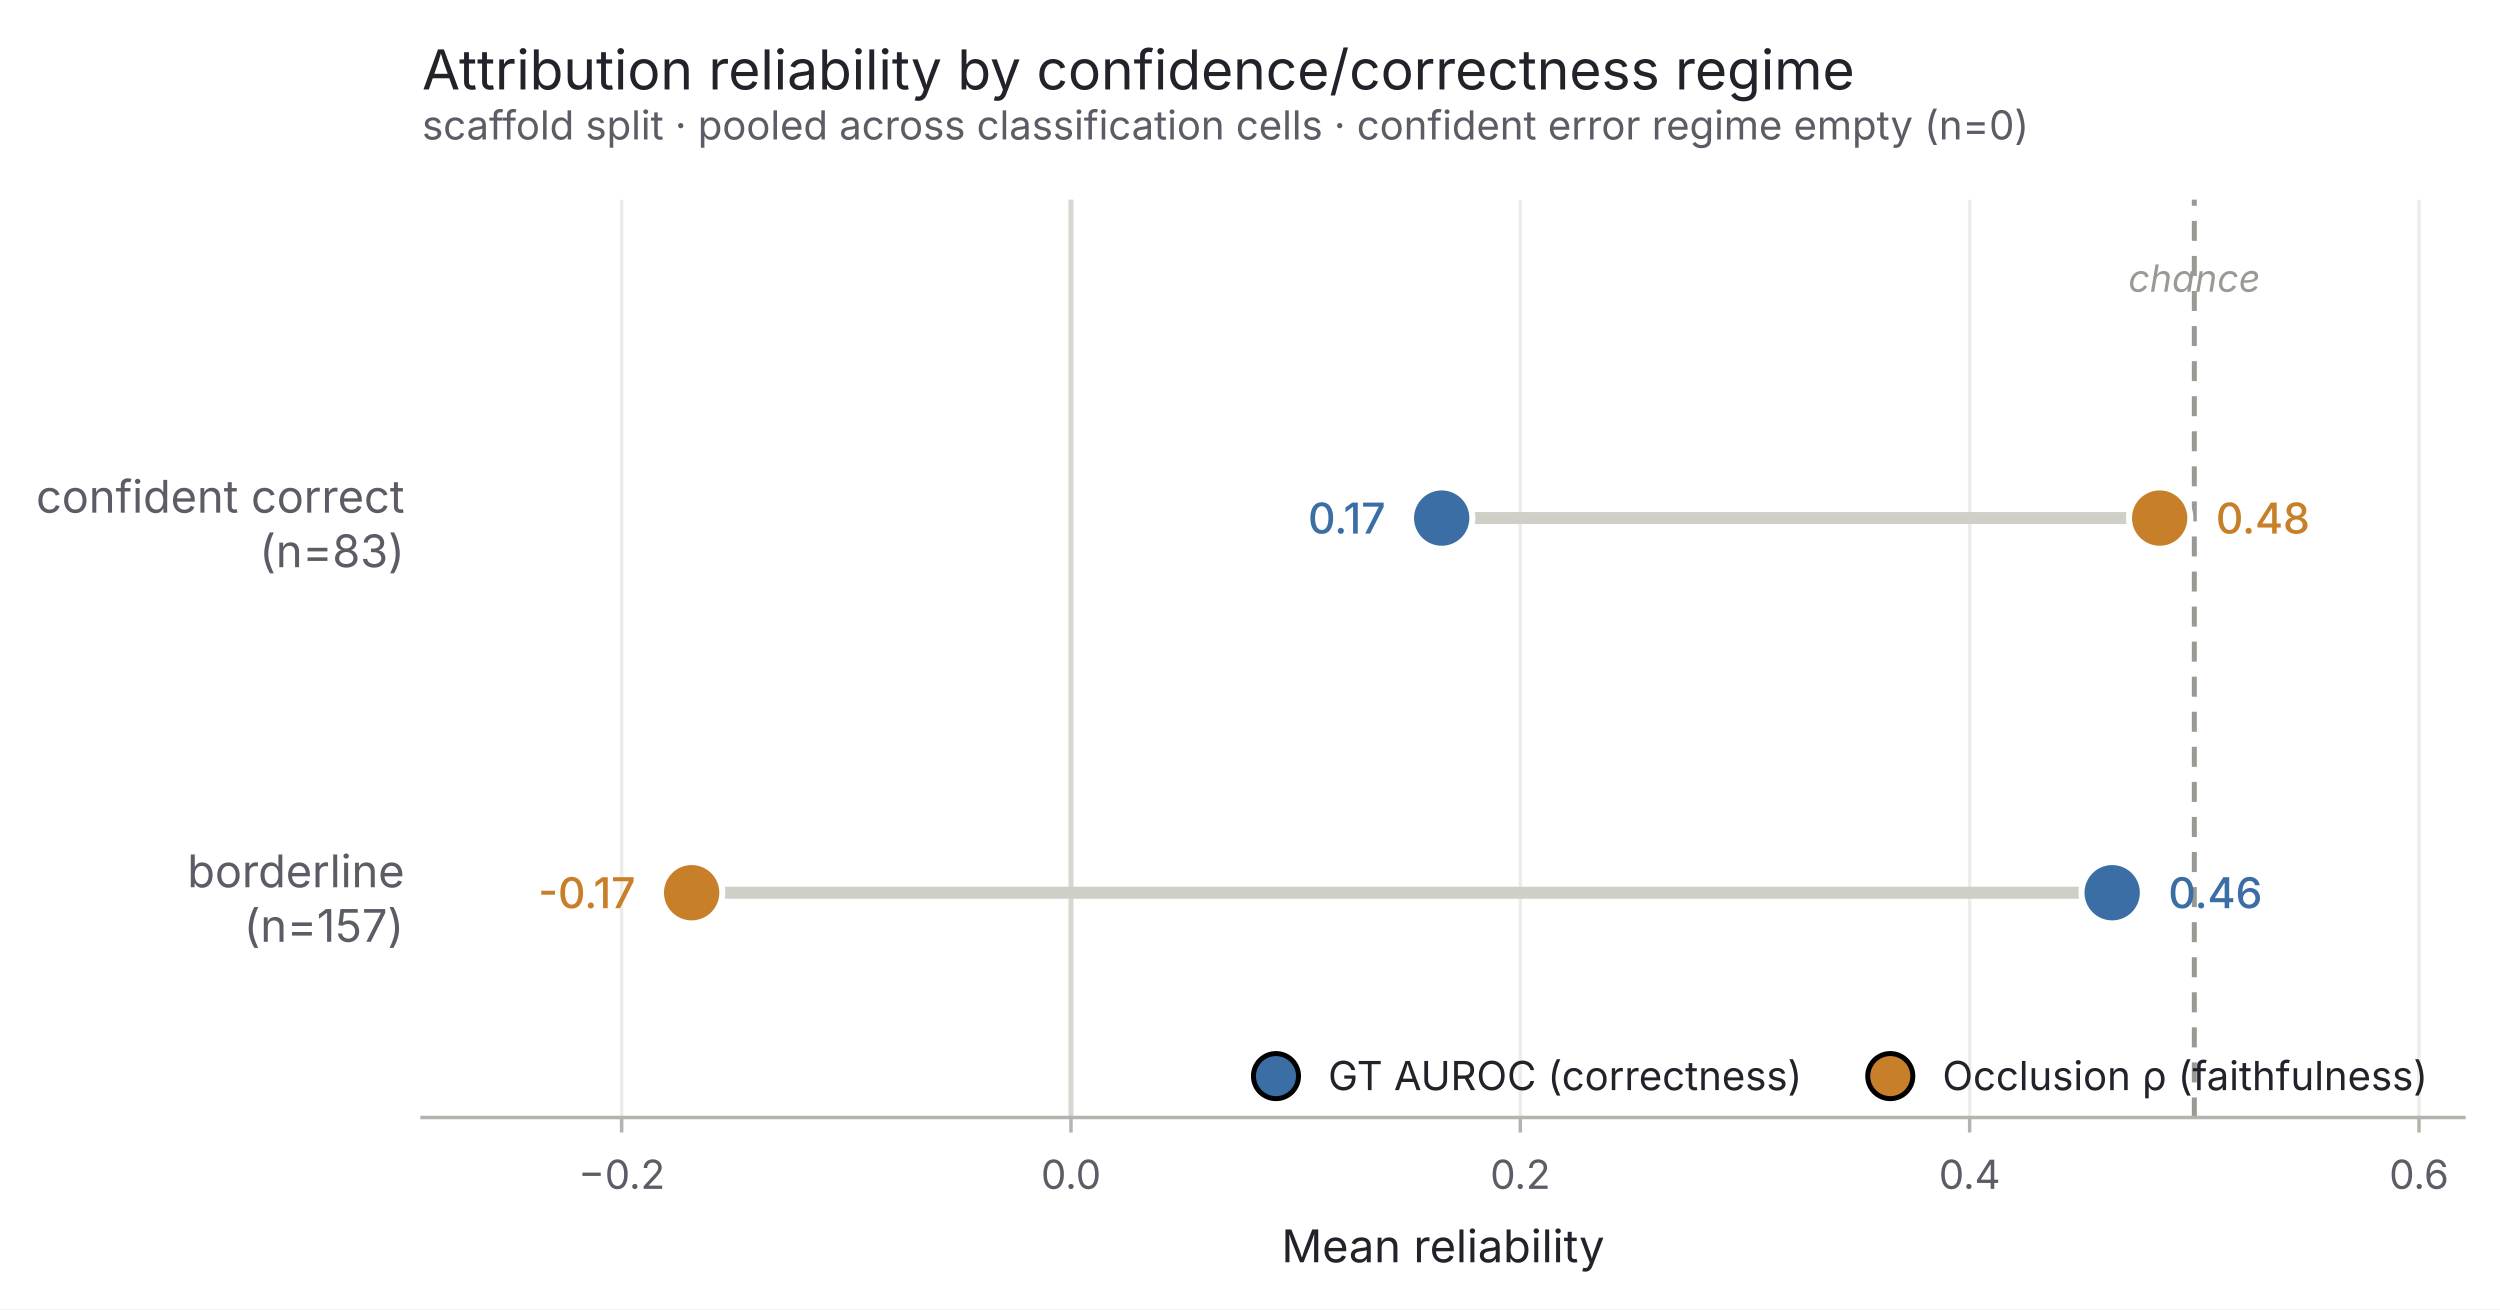
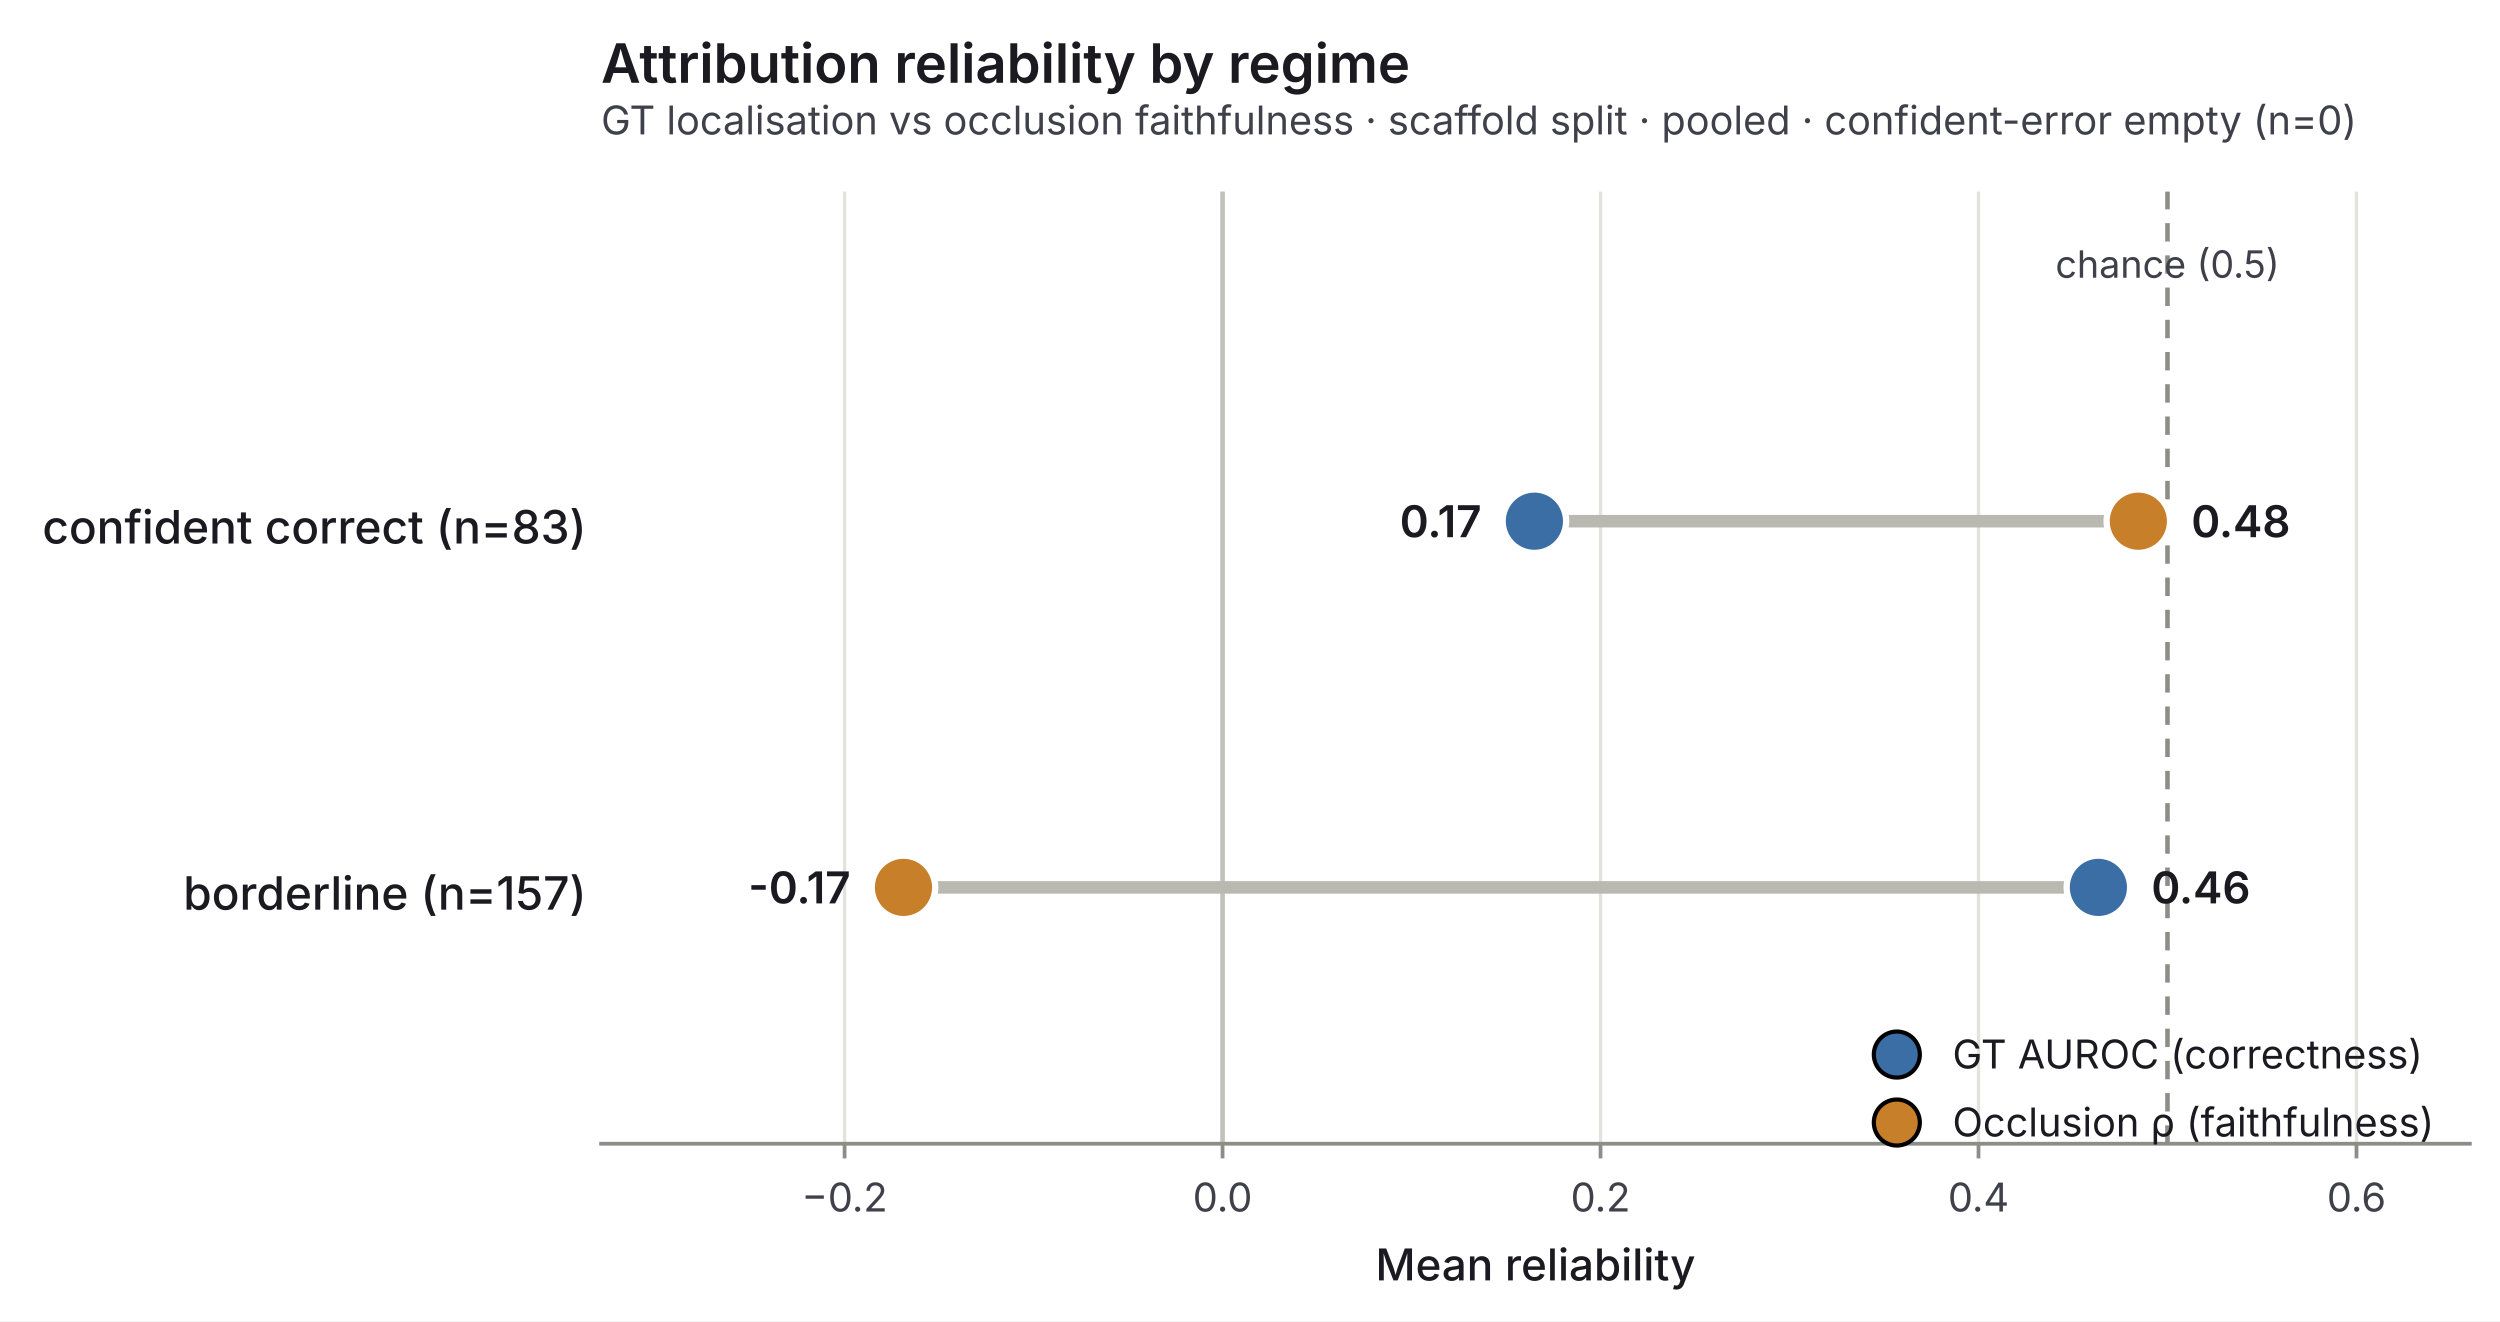
- <svg xmlns="http://www.w3.org/2000/svg" xmlns:xlink="http://www.w3.org/1999/xlink" width="499.083pt" height="261.36pt" viewBox="0 0 499.083 261.36" version="1.1">
+ <svg xmlns="http://www.w3.org/2000/svg" xmlns:xlink="http://www.w3.org/1999/xlink" width="597.435pt" height="315.72pt" viewBox="0 0 597.435 315.72" version="1.1">
  <defs>
    <style type="text/css">*{stroke-linejoin: round; stroke-linecap: butt}</style>
  </defs>
  <g id="figure_1">
    <g id="patch_1">
-       <path d="M 0 261.36  L 499.083 261.36  L 499.083 0  L 0 0  z " style="fill: #ffffff" />
+       <path d="M 0 315.72  L 597.435 315.72  L 597.435 0  L 0 0  z " style="fill: #ffffff" />
    </g>
    <g id="axes_1">
      <g id="patch_2">
-         <path d="M 84.255 223.091  L 491.883 223.091  L 491.883 39.856  L 84.255 39.856  z " style="fill: #ffffff" />
+         <path d="M 143.645 273.321  L 590.235 273.321  L 590.235 45.794  L 143.645 45.794  z " style="fill: #ffffff" />
      </g>
      <g id="matplotlib.axis_1">
        <g id="xtick_1">
          <g id="line2d_1">
-             <path d="M 124.1 223.091  L 124.1 39.856  " clip-path="url(#pcfd950ee65)" style="fill: none; stroke: #ecece8; stroke-width: 0.7; stroke-linecap: round" />
+             <path d="M 201.832 273.321  L 201.832 45.794  " clip-path="url(#p3fb1c9d3c2)" style="fill: none; stroke: #e3e3de; stroke-width: 0.8; stroke-linecap: round" />
          </g>
          <g id="line2d_2">
            <defs>
-               <path id="mabc8bd832c" d="M 0 0  L 0 3  " style="stroke: #b4b4ae; stroke-width: 0.7" />
+               <path id="m2dc40ac7e0" d="M 0 0  L 0 3.5  " style="stroke: #8d8d88; stroke-width: 0.9" />
            </defs>
            <g>
-               <use xlink:href="#mabc8bd832c" x="124.1" y="223.091" style="fill: #b4b4ae; stroke: #b4b4ae; stroke-width: 0.7" />
+               <use xlink:href="#m2dc40ac7e0" x="201.832" y="273.321" style="fill: #8d8d88; stroke: #8d8d88; stroke-width: 0.9" />
            </g>
          </g>
          <g id="text_1">
-             <text style="font-size: 8px; font-family: 'Inter', 'Liberation Sans', 'Arial', 'Helvetica', 'DejaVu Sans', sans-serif; text-anchor: middle; fill: #5c5c66" x="124.1" y="237.341" transform="rotate(-0 124.1001 237.3407)">−0.2</text>
+             <text style="font-size: 9.5px; font-family: 'Inter', 'Liberation Sans', 'Arial', 'Helvetica', 'DejaVu Sans', sans-serif; text-anchor: middle; fill: #40404a" x="201.832" y="289.524" transform="rotate(-0 201.8322 289.5239)">−0.2</text>
          </g>
        </g>
        <g id="xtick_2">
          <g id="line2d_3">
-             <path d="M 213.803 223.091  L 213.803 39.856  " clip-path="url(#pcfd950ee65)" style="fill: none; stroke: #ecece8; stroke-width: 0.7; stroke-linecap: round" />
+             <path d="M 292.158 273.321  L 292.158 45.794  " clip-path="url(#p3fb1c9d3c2)" style="fill: none; stroke: #e3e3de; stroke-width: 0.8; stroke-linecap: round" />
          </g>
          <g id="line2d_4">
            <g>
-               <use xlink:href="#mabc8bd832c" x="213.803" y="223.091" style="fill: #b4b4ae; stroke: #b4b4ae; stroke-width: 0.7" />
+               <use xlink:href="#m2dc40ac7e0" x="292.158" y="273.321" style="fill: #8d8d88; stroke: #8d8d88; stroke-width: 0.9" />
            </g>
          </g>
          <g id="text_2">
-             <text style="font-size: 8px; font-family: 'Inter', 'Liberation Sans', 'Arial', 'Helvetica', 'DejaVu Sans', sans-serif; text-anchor: middle; fill: #5c5c66" x="213.803" y="237.341" transform="rotate(-0 213.8032 237.3407)">0.0</text>
+             <text style="font-size: 9.5px; font-family: 'Inter', 'Liberation Sans', 'Arial', 'Helvetica', 'DejaVu Sans', sans-serif; text-anchor: middle; fill: #40404a" x="292.158" y="289.524" transform="rotate(-0 292.1585 289.5239)">0.0</text>
          </g>
        </g>
        <g id="xtick_3">
          <g id="line2d_5">
-             <path d="M 303.506 223.091  L 303.506 39.856  " clip-path="url(#pcfd950ee65)" style="fill: none; stroke: #ecece8; stroke-width: 0.7; stroke-linecap: round" />
+             <path d="M 382.485 273.321  L 382.485 45.794  " clip-path="url(#p3fb1c9d3c2)" style="fill: none; stroke: #e3e3de; stroke-width: 0.8; stroke-linecap: round" />
          </g>
          <g id="line2d_6">
            <g>
-               <use xlink:href="#mabc8bd832c" x="303.506" y="223.091" style="fill: #b4b4ae; stroke: #b4b4ae; stroke-width: 0.7" />
+               <use xlink:href="#m2dc40ac7e0" x="382.485" y="273.321" style="fill: #8d8d88; stroke: #8d8d88; stroke-width: 0.9" />
            </g>
          </g>
          <g id="text_3">
-             <text style="font-size: 8px; font-family: 'Inter', 'Liberation Sans', 'Arial', 'Helvetica', 'DejaVu Sans', sans-serif; text-anchor: middle; fill: #5c5c66" x="303.506" y="237.341" transform="rotate(-0 303.5063 237.3407)">0.2</text>
+             <text style="font-size: 9.5px; font-family: 'Inter', 'Liberation Sans', 'Arial', 'Helvetica', 'DejaVu Sans', sans-serif; text-anchor: middle; fill: #40404a" x="382.485" y="289.524" transform="rotate(-0 382.4848 289.5239)">0.2</text>
          </g>
        </g>
        <g id="xtick_4">
          <g id="line2d_7">
-             <path d="M 393.209 223.091  L 393.209 39.856  " clip-path="url(#pcfd950ee65)" style="fill: none; stroke: #ecece8; stroke-width: 0.7; stroke-linecap: round" />
+             <path d="M 472.811 273.321  L 472.811 45.794  " clip-path="url(#p3fb1c9d3c2)" style="fill: none; stroke: #e3e3de; stroke-width: 0.8; stroke-linecap: round" />
          </g>
          <g id="line2d_8">
            <g>
-               <use xlink:href="#mabc8bd832c" x="393.209" y="223.091" style="fill: #b4b4ae; stroke: #b4b4ae; stroke-width: 0.7" />
+               <use xlink:href="#m2dc40ac7e0" x="472.811" y="273.321" style="fill: #8d8d88; stroke: #8d8d88; stroke-width: 0.9" />
            </g>
          </g>
          <g id="text_4">
-             <text style="font-size: 8px; font-family: 'Inter', 'Liberation Sans', 'Arial', 'Helvetica', 'DejaVu Sans', sans-serif; text-anchor: middle; fill: #5c5c66" x="393.209" y="237.341" transform="rotate(-0 393.2094 237.3407)">0.4</text>
+             <text style="font-size: 9.5px; font-family: 'Inter', 'Liberation Sans', 'Arial', 'Helvetica', 'DejaVu Sans', sans-serif; text-anchor: middle; fill: #40404a" x="472.811" y="289.524" transform="rotate(-0 472.8111 289.5239)">0.4</text>
          </g>
        </g>
        <g id="xtick_5">
          <g id="line2d_9">
-             <path d="M 482.913 223.091  L 482.913 39.856  " clip-path="url(#pcfd950ee65)" style="fill: none; stroke: #ecece8; stroke-width: 0.7; stroke-linecap: round" />
+             <path d="M 563.137 273.321  L 563.137 45.794  " clip-path="url(#p3fb1c9d3c2)" style="fill: none; stroke: #e3e3de; stroke-width: 0.8; stroke-linecap: round" />
          </g>
          <g id="line2d_10">
            <g>
-               <use xlink:href="#mabc8bd832c" x="482.913" y="223.091" style="fill: #b4b4ae; stroke: #b4b4ae; stroke-width: 0.7" />
+               <use xlink:href="#m2dc40ac7e0" x="563.137" y="273.321" style="fill: #8d8d88; stroke: #8d8d88; stroke-width: 0.9" />
            </g>
          </g>
          <g id="text_5">
-             <text style="font-size: 8px; font-family: 'Inter', 'Liberation Sans', 'Arial', 'Helvetica', 'DejaVu Sans', sans-serif; text-anchor: middle; fill: #5c5c66" x="482.913" y="237.341" transform="rotate(-0 482.9125 237.3407)">0.6</text>
+             <text style="font-size: 9.5px; font-family: 'Inter', 'Liberation Sans', 'Arial', 'Helvetica', 'DejaVu Sans', sans-serif; text-anchor: middle; fill: #40404a" x="563.137" y="289.524" transform="rotate(-0 563.1374 289.5239)">0.6</text>
          </g>
        </g>
        <g id="text_6">
-           <text style="font-size: 9px; font-family: 'Inter', 'Liberation Sans', 'Arial', 'Helvetica', 'DejaVu Sans', sans-serif; text-anchor: middle; fill: #22222a" x="288.069" y="251.989" transform="rotate(-0 288.0691 251.9891)">Mean reliability</text>
+           <text style="font-weight: 500; font-size: 10.5px; font-family: 'Inter', 'Liberation Sans', 'Arial', 'Helvetica', 'DejaVu Sans', sans-serif; text-anchor: middle; fill: #1a1a20" x="366.94" y="305.987" transform="rotate(-0 366.9403 305.9873)">Mean reliability</text>
        </g>
      </g>
      <g id="matplotlib.axis_2">
        <g id="ytick_1">
          <g id="line2d_11" />
          <g id="text_7">
-             <text style="font-size: 9px; font-family: 'Inter', 'Liberation Sans', 'Arial', 'Helvetica', 'DejaVu Sans', sans-serif; fill: #5c5c66" transform="translate(7.2 102.3419)">confident correct</text>
-             <text style="font-size: 9px; font-family: 'Inter', 'Liberation Sans', 'Arial', 'Helvetica', 'DejaVu Sans', sans-serif; fill: #5c5c66" transform="translate(51.79359 113.2316)">(n=83)</text>
+             <text style="font-weight: 500; font-size: 11px; font-family: 'Inter', 'Liberation Sans', 'Arial', 'Helvetica', 'DejaVu Sans', sans-serif; text-anchor: end; fill: #1a1a20" x="140.145" y="129.881" transform="rotate(-0 140.1453 129.8812)">confident correct  (n=83)</text>
          </g>
        </g>
        <g id="ytick_2">
          <g id="line2d_12" />
          <g id="text_8">
-             <text style="font-size: 9px; font-family: 'Inter', 'Liberation Sans', 'Arial', 'Helvetica', 'DejaVu Sans', sans-serif; fill: #5c5c66" transform="translate(37.39922 177.1315)">borderline</text>
-             <text style="font-size: 9px; font-family: 'Inter', 'Liberation Sans', 'Arial', 'Helvetica', 'DejaVu Sans', sans-serif; fill: #5c5c66" transform="translate(48.69422 188.0211)">(n=157)</text>
+             <text style="font-weight: 500; font-size: 11px; font-family: 'Inter', 'Liberation Sans', 'Arial', 'Helvetica', 'DejaVu Sans', sans-serif; text-anchor: end; fill: #1a1a20" x="140.145" y="217.392" transform="rotate(-0 140.1453 217.3916)">borderline  (n=157)</text>
          </g>
        </g>
      </g>
      <g id="line2d_13">
-         <path d="M 213.803 223.091  L 213.803 39.856  " clip-path="url(#pcfd950ee65)" style="fill: none; stroke: #d7d7d1; stroke-linecap: round" />
+         <path d="M 292.158 273.321  L 292.158 45.794  " clip-path="url(#p3fb1c9d3c2)" style="fill: none; stroke: #c2c2bb; stroke-width: 1.1; stroke-linecap: round" />
      </g>
      <g id="line2d_14">
-         <path d="M 438.061 223.091  L 438.061 39.856  " clip-path="url(#pcfd950ee65)" style="fill: none; stroke-dasharray: 4,3; stroke-dashoffset: 0; stroke: #9a9a95" />
+         <path d="M 517.974 273.321  L 517.974 45.794  " clip-path="url(#p3fb1c9d3c2)" style="fill: none; stroke-dasharray: 4.4,3.3; stroke-dashoffset: 0; stroke: #8d8d88; stroke-width: 1.1" />
      </g>
      <g id="line2d_15">
-         <path d="M 287.811 103.427  L 431.142 103.427  " clip-path="url(#pcfd950ee65)" style="fill: none; stroke: #cfcfc8; stroke-width: 2.4; stroke-linecap: round" />
+         <path d="M 366.68 124.553  L 511.007 124.553  " clip-path="url(#p3fb1c9d3c2)" style="fill: none; stroke: #b9b9b1; stroke-width: 3; stroke-linecap: round" />
      </g>
      <g id="line2d_16">
-         <path d="M 421.66 178.217  L 138.077 178.217  " clip-path="url(#pcfd950ee65)" style="fill: none; stroke: #cfcfc8; stroke-width: 2.4; stroke-linecap: round" />
+         <path d="M 501.459 212.064  L 215.906 212.064  " clip-path="url(#p3fb1c9d3c2)" style="fill: none; stroke: #b9b9b1; stroke-width: 3; stroke-linecap: round" />
      </g>
      <g id="patch_3">
-         <path d="M 84.255 223.091  L 491.883 223.091  " style="fill: none; stroke: #b4b4ae; stroke-width: 0.7; stroke-linejoin: miter; stroke-linecap: square" />
+         <path d="M 143.645 273.321  L 590.235 273.321  " style="fill: none; stroke: #8d8d88; stroke-width: 0.9; stroke-linejoin: miter; stroke-linecap: square" />
      </g>
      <g id="text_9">
-         <text style="font-style: italic; font-size: 7.5px; font-family: 'Inter', 'Liberation Sans', 'Arial', 'Helvetica', 'DejaVu Sans', sans-serif; text-anchor: middle; fill: #9a9a95" x="438.061" y="58.24" transform="rotate(-0 438.061 58.24035)">chance</text>
+         <text style="font-size: 9px; font-family: 'Inter', 'Liberation Sans', 'Arial', 'Helvetica', 'DejaVu Sans', sans-serif; text-anchor: middle; fill: #40404a" x="517.974" y="66.376" transform="rotate(-0 517.9743 66.37556)">chance (0.5)</text>
      </g>
      <g id="text_10">
-         <text style="font-weight: 500; font-size: 8.5px; font-family: 'Inter', 'Liberation Sans', 'Arial', 'Helvetica', 'DejaVu Sans', sans-serif; text-anchor: end; fill: #3b6ea5" x="276.598" y="106.519" transform="rotate(-0 276.5981 106.5194)">0.17</text>
+         <text style="font-weight: 600; font-size: 10.5px; font-family: 'Inter', 'Liberation Sans', 'Arial', 'Helvetica', 'DejaVu Sans', sans-serif; text-anchor: end; fill: #1a1a20" x="354.035" y="128.373" transform="rotate(-0 354.0348 128.3727)">0.17</text>
      </g>
      <g id="text_11">
-         <text style="font-weight: 500; font-size: 8.5px; font-family: 'Inter', 'Liberation Sans', 'Arial', 'Helvetica', 'DejaVu Sans', sans-serif; text-anchor: start; fill: #c77f2a" x="442.355" y="106.519" transform="rotate(-0 442.3548 106.5194)">0.48</text>
+         <text style="font-weight: 600; font-size: 10.5px; font-family: 'Inter', 'Liberation Sans', 'Arial', 'Helvetica', 'DejaVu Sans', sans-serif; text-anchor: start; fill: #1a1a20" x="523.653" y="128.373" transform="rotate(-0 523.6528 128.3727)">0.48</text>
      </g>
      <g id="text_12">
-         <text style="font-weight: 500; font-size: 8.5px; font-family: 'Inter', 'Liberation Sans', 'Arial', 'Helvetica', 'DejaVu Sans', sans-serif; text-anchor: end; fill: #c77f2a" x="126.864" y="181.309" transform="rotate(-0 126.8643 181.309)">-0.17</text>
+         <text style="font-weight: 600; font-size: 10.5px; font-family: 'Inter', 'Liberation Sans', 'Arial', 'Helvetica', 'DejaVu Sans', sans-serif; text-anchor: end; fill: #1a1a20" x="203.261" y="215.883" transform="rotate(-0 203.2607 215.8831)">-0.17</text>
      </g>
      <g id="text_13">
-         <text style="font-weight: 500; font-size: 8.5px; font-family: 'Inter', 'Liberation Sans', 'Arial', 'Helvetica', 'DejaVu Sans', sans-serif; text-anchor: start; fill: #3b6ea5" x="432.873" y="181.309" transform="rotate(-0 432.873 181.309)">0.46</text>
+         <text style="font-weight: 600; font-size: 10.5px; font-family: 'Inter', 'Liberation Sans', 'Arial', 'Helvetica', 'DejaVu Sans', sans-serif; text-anchor: start; fill: #1a1a20" x="514.105" y="215.883" transform="rotate(-0 514.1052 215.8831)">0.46</text>
      </g>
      <g id="text_14">
-         <text style="font-size: 8px; font-family: 'Inter', 'Liberation Sans', 'Arial', 'Helvetica', 'DejaVu Sans', sans-serif; text-anchor: start; fill: #5c5c66" x="84.255" y="27.849" transform="rotate(-0 84.25531 27.84867)">scaffold split · pooled across classification cells · confident error regime empty (n=0)</text>
+         <text style="font-size: 9.5px; font-family: 'Inter', 'Liberation Sans', 'Arial', 'Helvetica', 'DejaVu Sans', sans-serif; text-anchor: start; fill: #40404a" x="143.645" y="32.126" transform="rotate(-0 143.6453 32.12589)">GT localisation vs occlusion faithfulness · scaffold split · pooled · confident-error empty (n=0)</text>
      </g>
      <g id="text_15">
-         <text style="font-size: 11px; font-family: 'Inter', 'Liberation Sans', 'Arial', 'Helvetica', 'DejaVu Sans', sans-serif; text-anchor: start; fill: #22222a" x="84.255" y="17.856" transform="rotate(-0 84.25531 17.85625)">Attribution reliability by confidence/correctness regime</text>
+         <text style="font-weight: 600; font-size: 13px; font-family: 'Inter', 'Liberation Sans', 'Arial', 'Helvetica', 'DejaVu Sans', sans-serif; text-anchor: start; fill: #1a1a20" x="143.645" y="19.794" transform="rotate(-0 143.6453 19.79375)">Attribution reliability by regime</text>
      </g>
      <g id="PathCollection_1">
        <defs>
-           <path id="me92d642816" d="M 0 6.124  C 1.624 6.124 3.182 5.478 4.33 4.33  C 5.478 3.182 6.124 1.624 6.124 0  C 6.124 -1.624 5.478 -3.182 4.33 -4.33  C 3.182 -5.478 1.624 -6.124 0 -6.124  C -1.624 -6.124 -3.182 -5.478 -4.33 -4.33  C -5.478 -3.182 -6.124 -1.624 -6.124 0  C -6.124 1.624 -5.478 3.182 -4.33 4.33  C -3.182 5.478 -1.624 6.124 0 6.124  z " style="stroke: #ffffff; stroke-width: 1.2" />
+           <path id="m4e507faa8a" d="M 0 7.583  C 2.011 7.583 3.94 6.784 5.362 5.362  C 6.784 3.94 7.583 2.011 7.583 0  C 7.583 -2.011 6.784 -3.94 5.362 -5.362  C 3.94 -6.784 2.011 -7.583 0 -7.583  C -2.011 -7.583 -3.94 -6.784 -5.362 -5.362  C -6.784 -3.94 -7.583 -2.011 -7.583 0  C -7.583 2.011 -6.784 3.94 -5.362 5.362  C -3.94 6.784 -2.011 7.583 0 7.583  z " style="stroke: #ffffff; stroke-width: 1.5" />
        </defs>
-         <g clip-path="url(#pcfd950ee65)">
-           <use xlink:href="#me92d642816" x="287.811" y="103.427" style="fill: #3b6ea5; stroke: #ffffff; stroke-width: 1.2" />
+         <g clip-path="url(#p3fb1c9d3c2)">
+           <use xlink:href="#m4e507faa8a" x="366.68" y="124.553" style="fill: #3b6ea5; stroke: #ffffff; stroke-width: 1.5" />
        </g>
      </g>
      <g id="PathCollection_2">
        <defs>
-           <path id="mf2854584ba" d="M 0 6.124  C 1.624 6.124 3.182 5.478 4.33 4.33  C 5.478 3.182 6.124 1.624 6.124 0  C 6.124 -1.624 5.478 -3.182 4.33 -4.33  C 3.182 -5.478 1.624 -6.124 0 -6.124  C -1.624 -6.124 -3.182 -5.478 -4.33 -4.33  C -5.478 -3.182 -6.124 -1.624 -6.124 0  C -6.124 1.624 -5.478 3.182 -4.33 4.33  C -3.182 5.478 -1.624 6.124 0 6.124  z " style="stroke: #ffffff; stroke-width: 1.2" />
+           <path id="mcaae5eb3e5" d="M 0 7.583  C 2.011 7.583 3.94 6.784 5.362 5.362  C 6.784 3.94 7.583 2.011 7.583 0  C 7.583 -2.011 6.784 -3.94 5.362 -5.362  C 3.94 -6.784 2.011 -7.583 0 -7.583  C -2.011 -7.583 -3.94 -6.784 -5.362 -5.362  C -6.784 -3.94 -7.583 -2.011 -7.583 0  C -7.583 2.011 -6.784 3.94 -5.362 5.362  C -3.94 6.784 -2.011 7.583 0 7.583  z " style="stroke: #ffffff; stroke-width: 1.5" />
        </defs>
-         <g clip-path="url(#pcfd950ee65)">
-           <use xlink:href="#mf2854584ba" x="431.142" y="103.427" style="fill: #c77f2a; stroke: #ffffff; stroke-width: 1.2" />
+         <g clip-path="url(#p3fb1c9d3c2)">
+           <use xlink:href="#mcaae5eb3e5" x="511.007" y="124.553" style="fill: #c77f2a; stroke: #ffffff; stroke-width: 1.5" />
        </g>
      </g>
      <g id="PathCollection_3">
-         <g clip-path="url(#pcfd950ee65)">
-           <use xlink:href="#me92d642816" x="421.66" y="178.217" style="fill: #3b6ea5; stroke: #ffffff; stroke-width: 1.2" />
+         <g clip-path="url(#p3fb1c9d3c2)">
+           <use xlink:href="#m4e507faa8a" x="501.459" y="212.064" style="fill: #3b6ea5; stroke: #ffffff; stroke-width: 1.5" />
        </g>
      </g>
      <g id="PathCollection_4">
-         <g clip-path="url(#pcfd950ee65)">
-           <use xlink:href="#mf2854584ba" x="138.077" y="178.217" style="fill: #c77f2a; stroke: #ffffff; stroke-width: 1.2" />
+         <g clip-path="url(#p3fb1c9d3c2)">
+           <use xlink:href="#mcaae5eb3e5" x="215.906" y="212.064" style="fill: #c77f2a; stroke: #ffffff; stroke-width: 1.5" />
        </g>
      </g>
      <g id="legend_1">
        <g id="line2d_17">
-           <path d="M 246.728 214.826  L 254.728 214.826  L 262.728 214.826  " style="fill: none; stroke: #000000; stroke-opacity: 0; stroke-width: 1.9; stroke-linecap: round" />
+           <path d="M 443.793 252.011  L 453.293 252.011  L 462.793 252.011  " style="fill: none; stroke: #000000; stroke-opacity: 0; stroke-width: 1.9; stroke-linecap: round" />
          <defs>
-             <path id="m933e0bd7cc" d="M 0 4.5  C 1.193 4.5 2.338 4.026 3.182 3.182  C 4.026 2.338 4.5 1.193 4.5 0  C 4.5 -1.193 4.026 -2.338 3.182 -3.182  C 2.338 -4.026 1.193 -4.5 0 -4.5  C -1.193 -4.5 -2.338 -4.026 -3.182 -3.182  C -4.026 -2.338 -4.5 -1.193 -4.5 0  C -4.5 1.193 -4.026 2.338 -3.182 3.182  C -2.338 4.026 -1.193 4.5 0 4.5  z " style="stroke: #000000" />
+             <path id="meb2ae54142" d="M 0 5.5  C 1.459 5.5 2.858 4.92 3.889 3.889  C 4.92 2.858 5.5 1.459 5.5 0  C 5.5 -1.459 4.92 -2.858 3.889 -3.889  C 2.858 -4.92 1.459 -5.5 0 -5.5  C -1.459 -5.5 -2.858 -4.92 -3.889 -3.889  C -4.92 -2.858 -5.5 -1.459 -5.5 0  C -5.5 1.459 -4.92 2.858 -3.889 3.889  C -2.858 4.92 -1.459 5.5 0 5.5  z " style="stroke: #000000" />
          </defs>
          <g>
-             <use xlink:href="#m933e0bd7cc" x="254.728" y="214.826" style="fill: #3b6ea5; stroke: #000000" />
+             <use xlink:href="#meb2ae54142" x="453.293" y="252.011" style="fill: #3b6ea5; stroke: #000000" />
          </g>
        </g>
        <g id="text_16">
-           <text style="font-size: 8px; font-family: 'Inter', 'Liberation Sans', 'Arial', 'Helvetica', 'DejaVu Sans', sans-serif; text-anchor: start; fill: #22222a" x="265.128" y="217.626" transform="rotate(-0 265.1278 217.6257)">GT AUROC (correctness)</text>
+           <text style="font-size: 9.5px; font-family: 'Inter', 'Liberation Sans', 'Arial', 'Helvetica', 'DejaVu Sans', sans-serif; text-anchor: start; fill: #1a1a20" x="466.593" y="255.336" transform="rotate(-0 466.5928 255.3357)">GT AUROC (correctness)</text>
        </g>
        <g id="line2d_18">
-           <path d="M 369.363 214.826  L 377.363 214.826  L 385.363 214.826  " style="fill: none; stroke: #000000; stroke-opacity: 0; stroke-width: 1.9; stroke-linecap: round" />
+           <path d="M 443.793 268.255  L 453.293 268.255  L 462.793 268.255  " style="fill: none; stroke: #000000; stroke-opacity: 0; stroke-width: 1.9; stroke-linecap: round" />
          <defs>
-             <path id="md8baaba143" d="M 0 4.5  C 1.193 4.5 2.338 4.026 3.182 3.182  C 4.026 2.338 4.5 1.193 4.5 0  C 4.5 -1.193 4.026 -2.338 3.182 -3.182  C 2.338 -4.026 1.193 -4.5 0 -4.5  C -1.193 -4.5 -2.338 -4.026 -3.182 -3.182  C -4.026 -2.338 -4.5 -1.193 -4.5 0  C -4.5 1.193 -4.026 2.338 -3.182 3.182  C -2.338 4.026 -1.193 4.5 0 4.5  z " style="stroke: #000000" />
+             <path id="mc7bd36f0a2" d="M 0 5.5  C 1.459 5.5 2.858 4.92 3.889 3.889  C 4.92 2.858 5.5 1.459 5.5 0  C 5.5 -1.459 4.92 -2.858 3.889 -3.889  C 2.858 -4.92 1.459 -5.5 0 -5.5  C -1.459 -5.5 -2.858 -4.92 -3.889 -3.889  C -4.92 -2.858 -5.5 -1.459 -5.5 0  C -5.5 1.459 -4.92 2.858 -3.889 3.889  C -2.858 4.92 -1.459 5.5 0 5.5  z " style="stroke: #000000" />
          </defs>
          <g>
-             <use xlink:href="#md8baaba143" x="377.363" y="214.826" style="fill: #c77f2a; stroke: #000000" />
+             <use xlink:href="#mc7bd36f0a2" x="453.293" y="268.255" style="fill: #c77f2a; stroke: #000000" />
          </g>
        </g>
        <g id="text_17">
-           <text style="font-size: 8px; font-family: 'Inter', 'Liberation Sans', 'Arial', 'Helvetica', 'DejaVu Sans', sans-serif; text-anchor: start; fill: #22222a" x="387.763" y="217.626" transform="rotate(-0 387.7628 217.6257)">Occlusion ρ (faithfulness)</text>
+           <text style="font-size: 9.5px; font-family: 'Inter', 'Liberation Sans', 'Arial', 'Helvetica', 'DejaVu Sans', sans-serif; text-anchor: start; fill: #1a1a20" x="466.593" y="271.58" transform="rotate(-0 466.5928 271.5804)">Occlusion ρ (faithfulness)</text>
        </g>
      </g>
    </g>
  </g>
  <defs>
-     <clipPath id="pcfd950ee65">
-       <rect x="84.255" y="39.856" width="407.627" height="183.234" />
+     <clipPath id="p3fb1c9d3c2">
+       <rect x="143.645" y="45.794" width="446.59" height="227.527" />
    </clipPath>
  </defs>
</svg>
